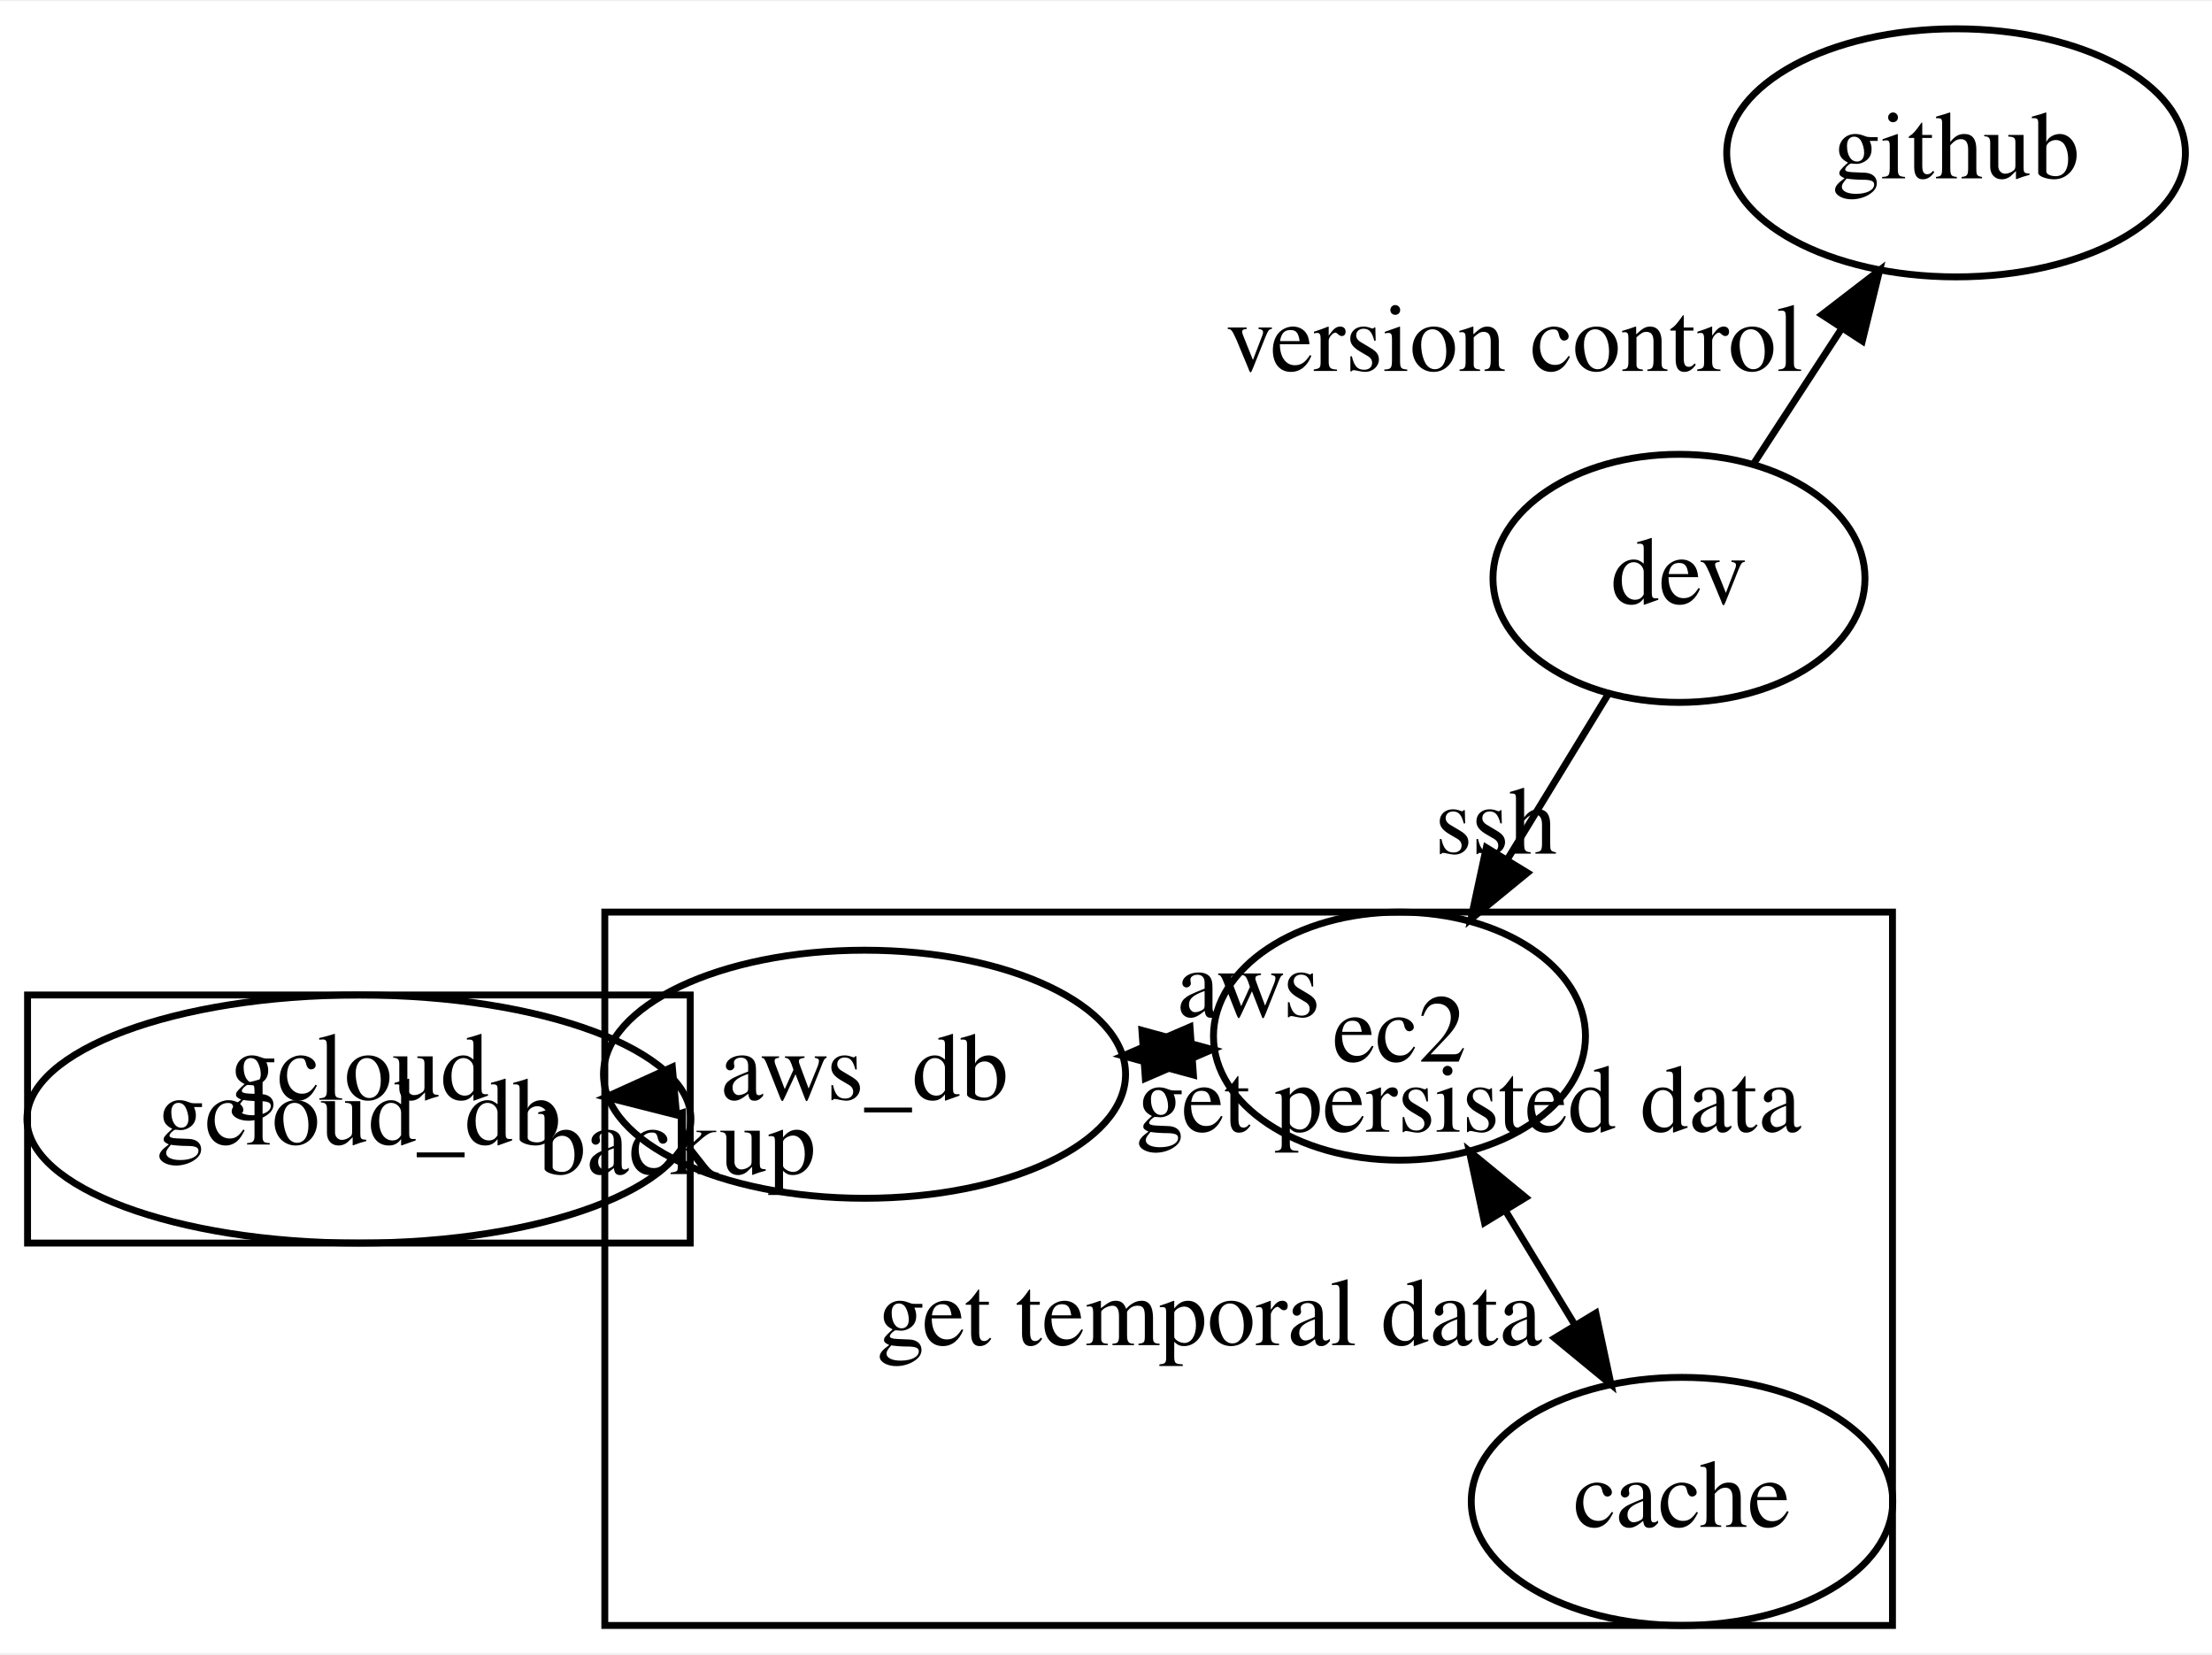
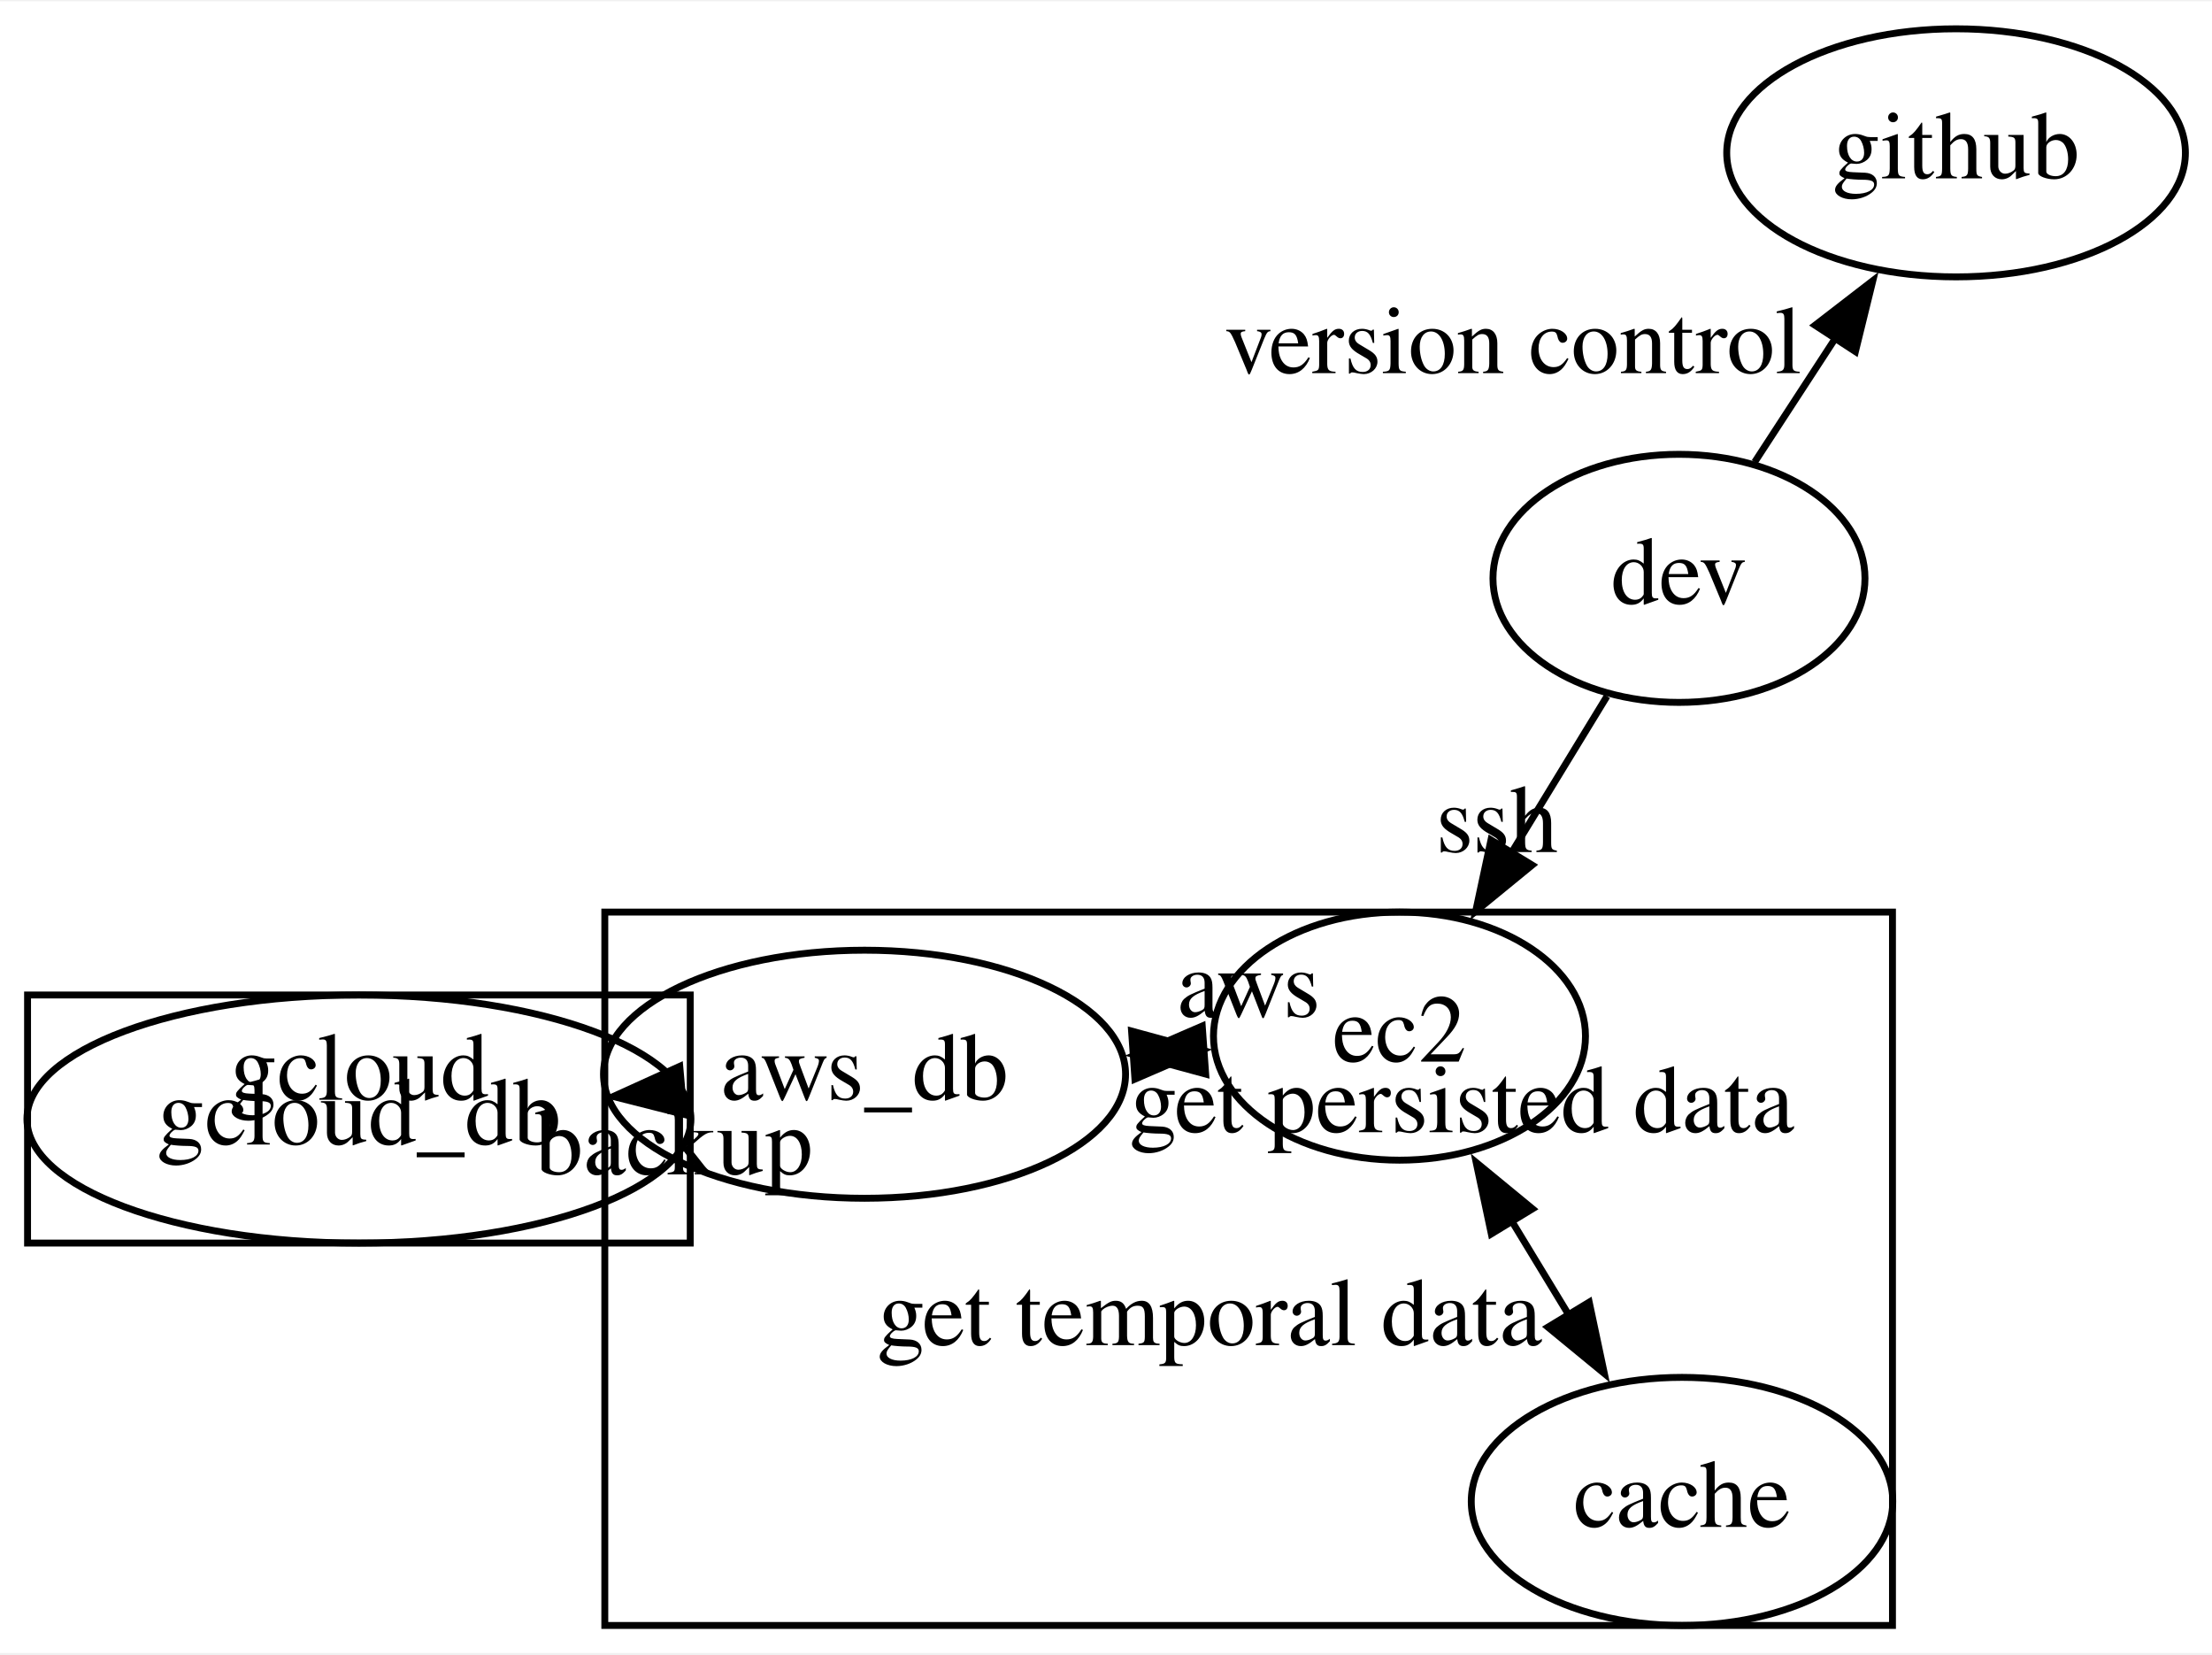
<svg xmlns="http://www.w3.org/2000/svg" width="321pt" height="240pt" viewBox="0.00 0.00 321.08 239.70">
  <g id="graph0" class="graph" transform="scale(1 1) rotate(0) translate(4 235.7)">
    <polygon fill="white" stroke="none" points="-4,4 -4,-235.7 317.08,-235.7 317.08,4 -4,4" />
    <g id="clust1" class="cluster">
      <polygon fill="none" stroke="black" points="83.79,0 83.79,-103.52 270.7,-103.52 270.7,0 83.79,0" />
      <text text-anchor="middle" x="177.25" y="-88.32" font-family="Times,serif" font-size="14.00">aws</text>
    </g>
    <g id="clust2" class="cluster">
      <polygon fill="none" stroke="black" points="0,-55.49 0,-91.49 96.19,-91.49 96.19,-55.49 0,-55.49" />
      <text text-anchor="middle" x="48.1" y="-76.29" font-family="Times,serif" font-size="14.00">gcloud</text>
    </g>
    <g id="node1" class="node">
      <ellipse fill="none" stroke="black" cx="121.49" cy="-79.99" rx="37.89" ry="18" />
      <text text-anchor="middle" x="121.49" y="-76.29" font-family="Times,serif" font-size="14.00">aws_db</text>
    </g>
    <g id="node4" class="node">
      <ellipse fill="none" stroke="black" cx="48.1" cy="-73.49" rx="48.19" ry="18" />
      <text text-anchor="middle" x="48.1" y="-69.79" font-family="Times,serif" font-size="14.00">gcloud_db</text>
    </g>
    <g id="edge3" class="edge">
-       <path fill="none" stroke="black" d="M84.36,-76.7C84.29,-76.7 84.22,-76.69 84.15,-76.69" />
-       <polygon fill="black" stroke="black" points="94.21,-74.07 83.94,-76.67 93.59,-81.04 94.21,-74.07" />
-       <text text-anchor="middle" x="94.26" y="-65.5" font-family="Times,serif" font-size="14.00">backup</text>
+       <path fill="none" stroke="black" d="M83.93,-76.67C83.86,-76.66 83.79,-76.65 83.72,-76.65" />
+       <polygon fill="black" stroke="black" points="95.29,-74.16 85.02,-76.76 94.67,-81.14 95.29,-74.16" />
+       <text text-anchor="middle" x="93.83" y="-65.46" font-family="Times,serif" font-size="14.00">backup</text>
    </g>
    <g id="node2" class="node">
      <ellipse fill="none" stroke="black" cx="240.15" cy="-18" rx="30.59" ry="18" />
      <text text-anchor="middle" x="240.15" y="-14.3" font-family="Times,serif" font-size="14.00">cache</text>
    </g>
    <g id="node3" class="node">
      <ellipse fill="none" stroke="black" cx="199.14" cy="-85.52" rx="27" ry="18" />
      <text text-anchor="middle" x="199.14" y="-81.82" font-family="Times,serif" font-size="14.00">ec2</text>
    </g>
    <g id="edge1" class="edge">
-       <path fill="none" stroke="black" d="M161.88,-82.87C161.76,-82.86 161.64,-82.85 161.52,-82.84" />
-       <polygon fill="black" stroke="black" points="161.75,-86.37 171.98,-83.58 162.25,-79.38 161.75,-86.37" />
-       <polygon fill="black" stroke="black" points="169.23,-79.88 159,-82.66 168.73,-86.86 169.23,-79.88" />
-       <text text-anchor="middle" x="209.2" y="-71.65" font-family="Times,serif" font-size="14.00">get persisted data</text>
+       <path fill="none" stroke="black" d="M160.89,-82.8C160.75,-82.79 160.62,-82.78 160.48,-82.77" />
+       <polygon fill="black" stroke="black" points="160.25,-86.26 170.47,-83.48 160.74,-79.28 160.25,-86.26" />
+       <polygon fill="black" stroke="black" points="171.01,-80.01 160.79,-82.79 170.51,-86.99 171.01,-80.01" />
+       <text text-anchor="middle" x="208.18" y="-71.58" font-family="Times,serif" font-size="14.00">get persisted data</text>
    </g>
    <g id="edge2" class="edge">
-       <path fill="none" stroke="black" d="M214.57,-60.11C217.84,-54.73 221.29,-49.05 224.57,-43.66" />
-       <polygon fill="black" stroke="black" points="211.48,-58.46 209.27,-68.83 217.46,-62.1 211.48,-58.46" />
-       <polygon fill="black" stroke="black" points="227.64,-45.33 229.85,-34.97 221.66,-41.7 227.64,-45.33" />
+       <path fill="none" stroke="black" d="M215.33,-58.86C218.12,-54.27 221.02,-49.5 223.81,-44.9" />
+       <polygon fill="black" stroke="black" points="212.47,-56.82 210.27,-67.19 218.45,-60.46 212.47,-56.82" />
+       <polygon fill="black" stroke="black" points="226.68,-46.92 228.88,-36.56 220.69,-43.29 226.68,-46.92" />
      <text text-anchor="middle" x="171.57" y="-40.68" font-family="Times,serif" font-size="14.00">get temporal data</text>
    </g>
    <g id="node5" class="node">
      <ellipse fill="none" stroke="black" cx="239.71" cy="-151.95" rx="27" ry="18" />
      <text text-anchor="middle" x="239.71" y="-148.25" font-family="Times,serif" font-size="14.00">dev</text>
    </g>
    <g id="edge4" class="edge">
-       <path fill="none" stroke="black" d="M229.47,-135.19C225.04,-127.93 219.75,-119.26 214.83,-111.22" />
-       <polygon fill="black" stroke="black" points="217.71,-109.22 209.51,-102.51 211.74,-112.87 217.71,-109.22" />
-       <text text-anchor="middle" x="213.15" y="-112" font-family="Times,serif" font-size="14.00">ssh</text>
+       <path fill="none" stroke="black" d="M229.26,-134.84C225.02,-127.89 220.01,-119.7 215.32,-112.01" />
+       <polygon fill="black" stroke="black" points="218.4,-110.34 210.2,-103.63 212.42,-113.99 218.4,-110.34" />
+       <text text-anchor="middle" x="213.29" y="-112.23" font-family="Times,serif" font-size="14.00">ssh</text>
    </g>
    <g id="node6" class="node">
      <ellipse fill="none" stroke="black" cx="279.93" cy="-213.7" rx="33.29" ry="18" />
      <text text-anchor="middle" x="279.93" y="-210" font-family="Times,serif" font-size="14.00">github</text>
    </g>
    <g id="edge5" class="edge">
-       <path fill="none" stroke="black" d="M250.49,-168.5C254.39,-174.49 258.9,-181.41 263.19,-188" />
-       <polygon fill="black" stroke="black" points="260.45,-190.21 268.84,-196.67 266.32,-186.39 260.45,-190.21" />
-       <text text-anchor="middle" x="215.84" y="-182.05" font-family="Times,serif" font-size="14.00">version control</text>
+       <path fill="none" stroke="black" d="M250.7,-168.83C254.36,-174.45 258.54,-180.86 262.57,-187.04" />
+       <polygon fill="black" stroke="black" points="259.46,-188.68 267.85,-195.15 265.32,-184.86 259.46,-188.68" />
+       <text text-anchor="middle" x="215.63" y="-181.73" font-family="Times,serif" font-size="14.00">version control</text>
    </g>
  </g>
</svg>
